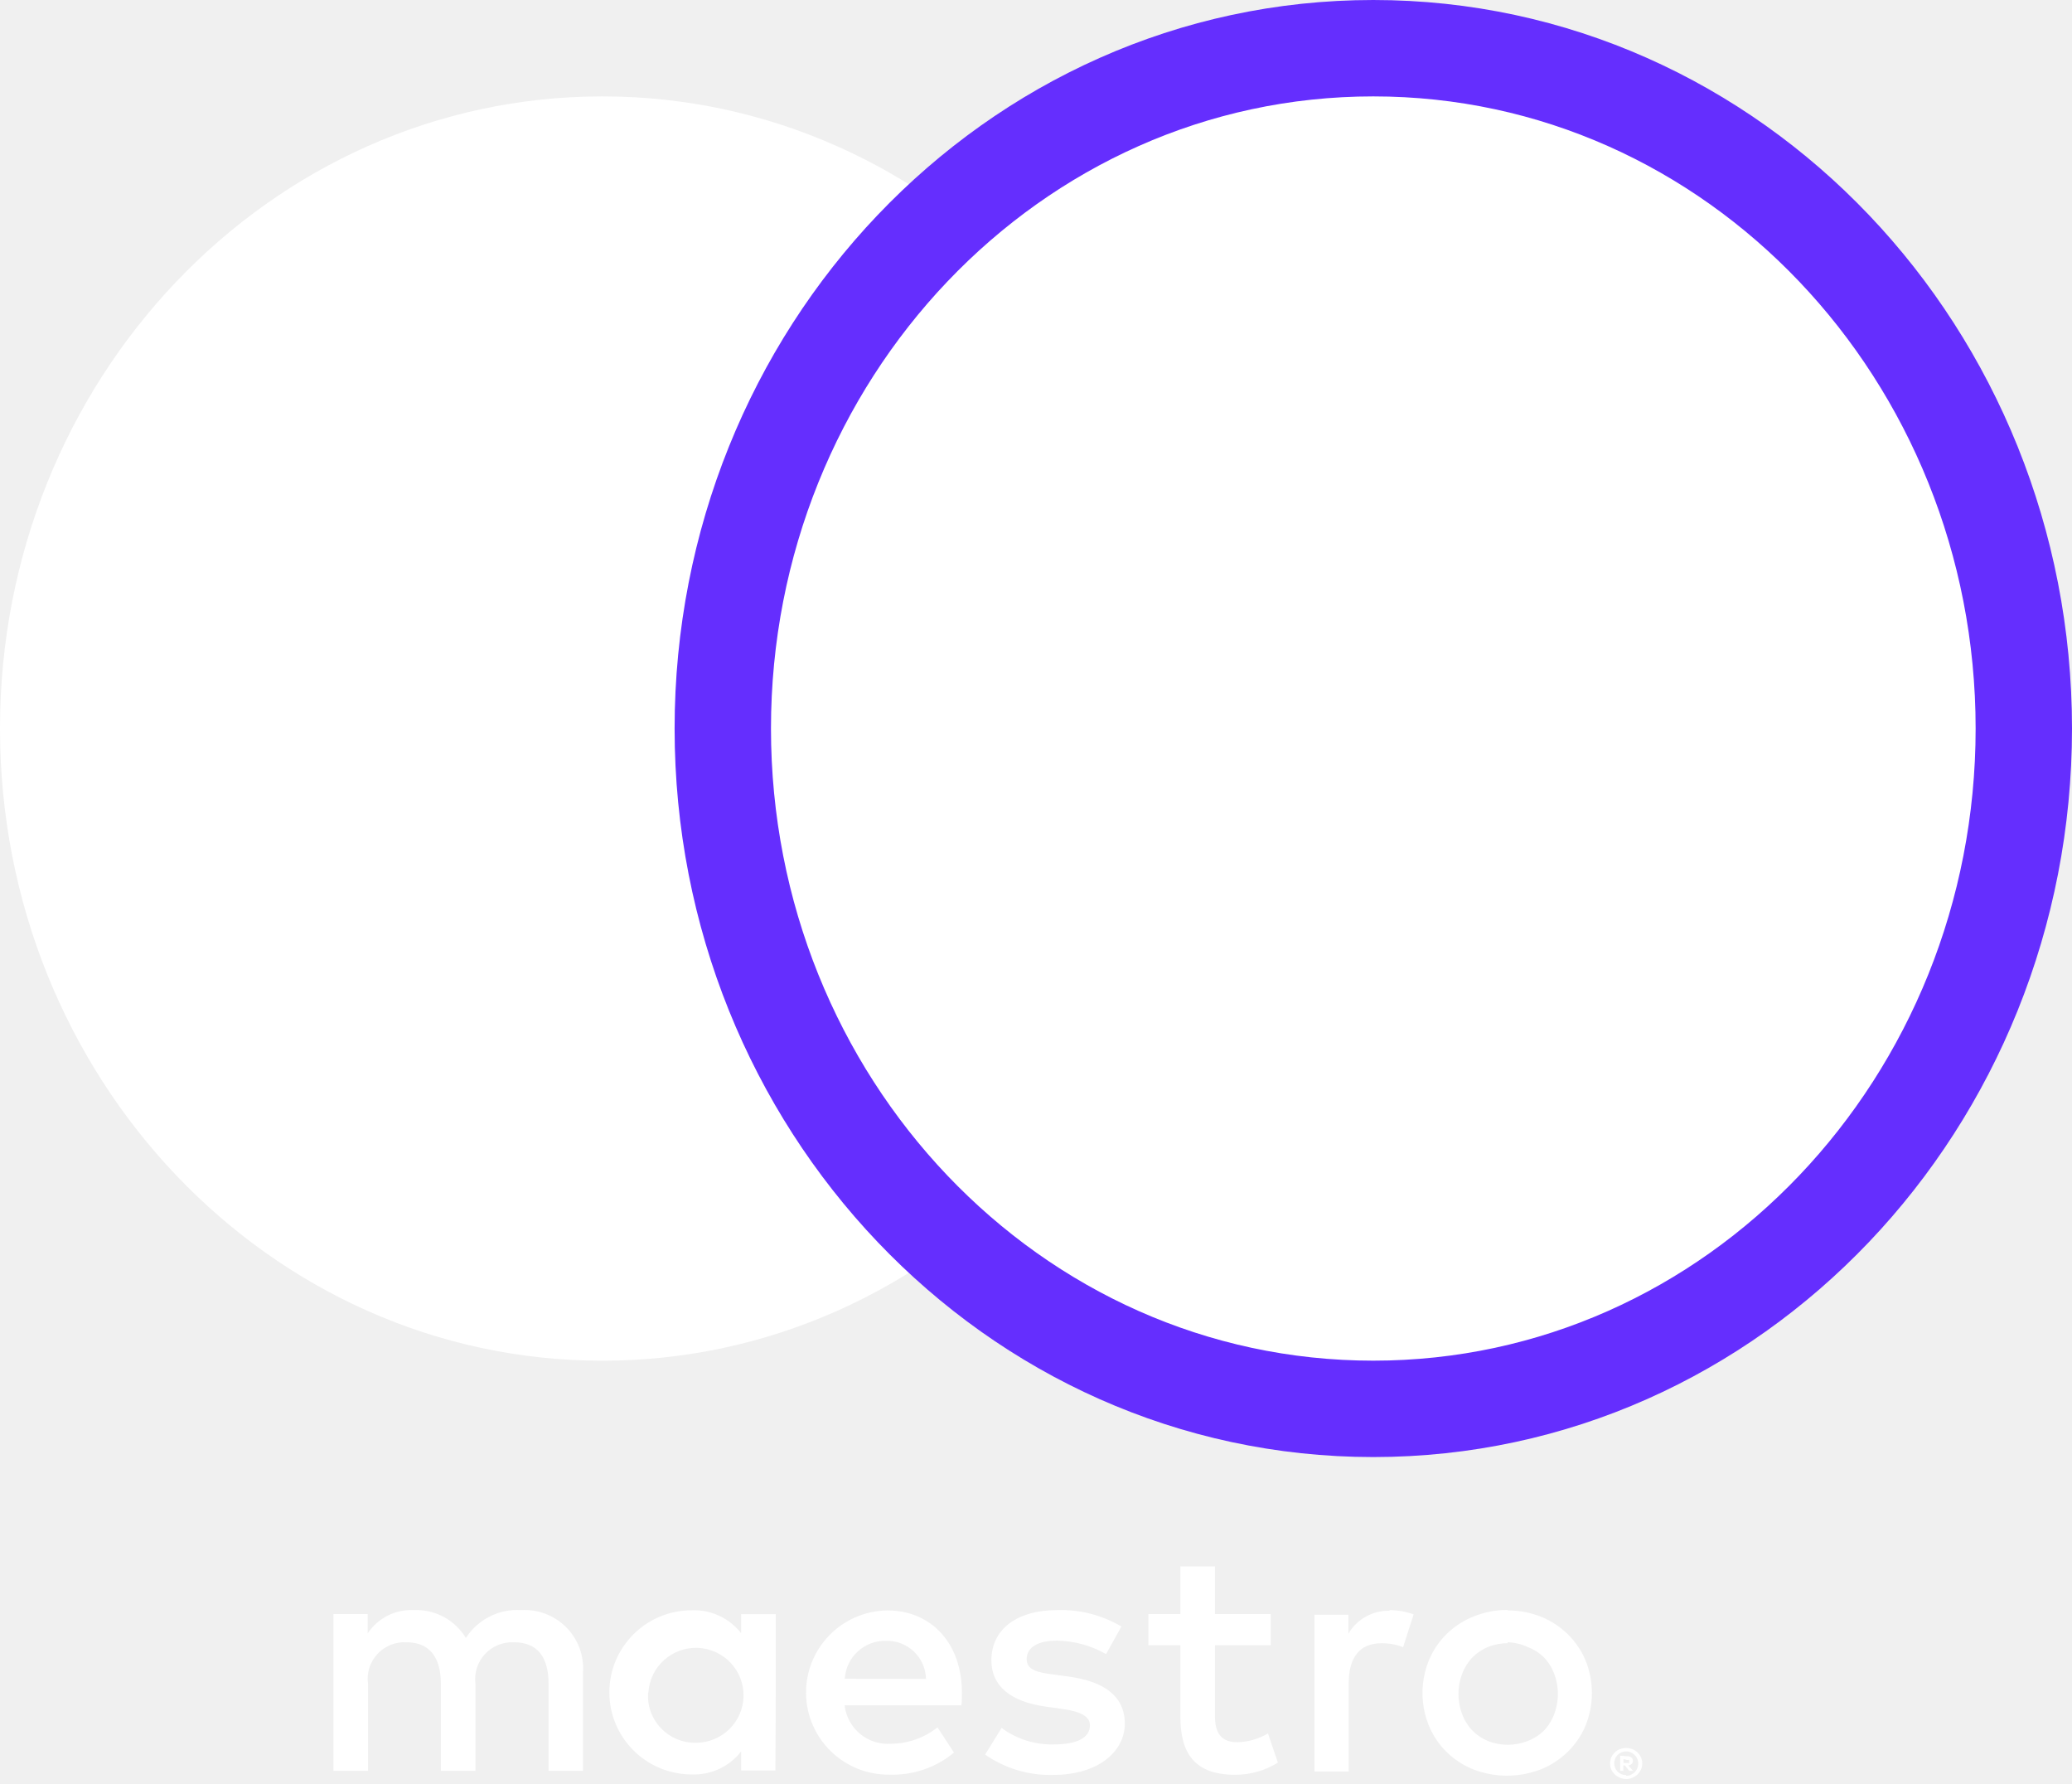
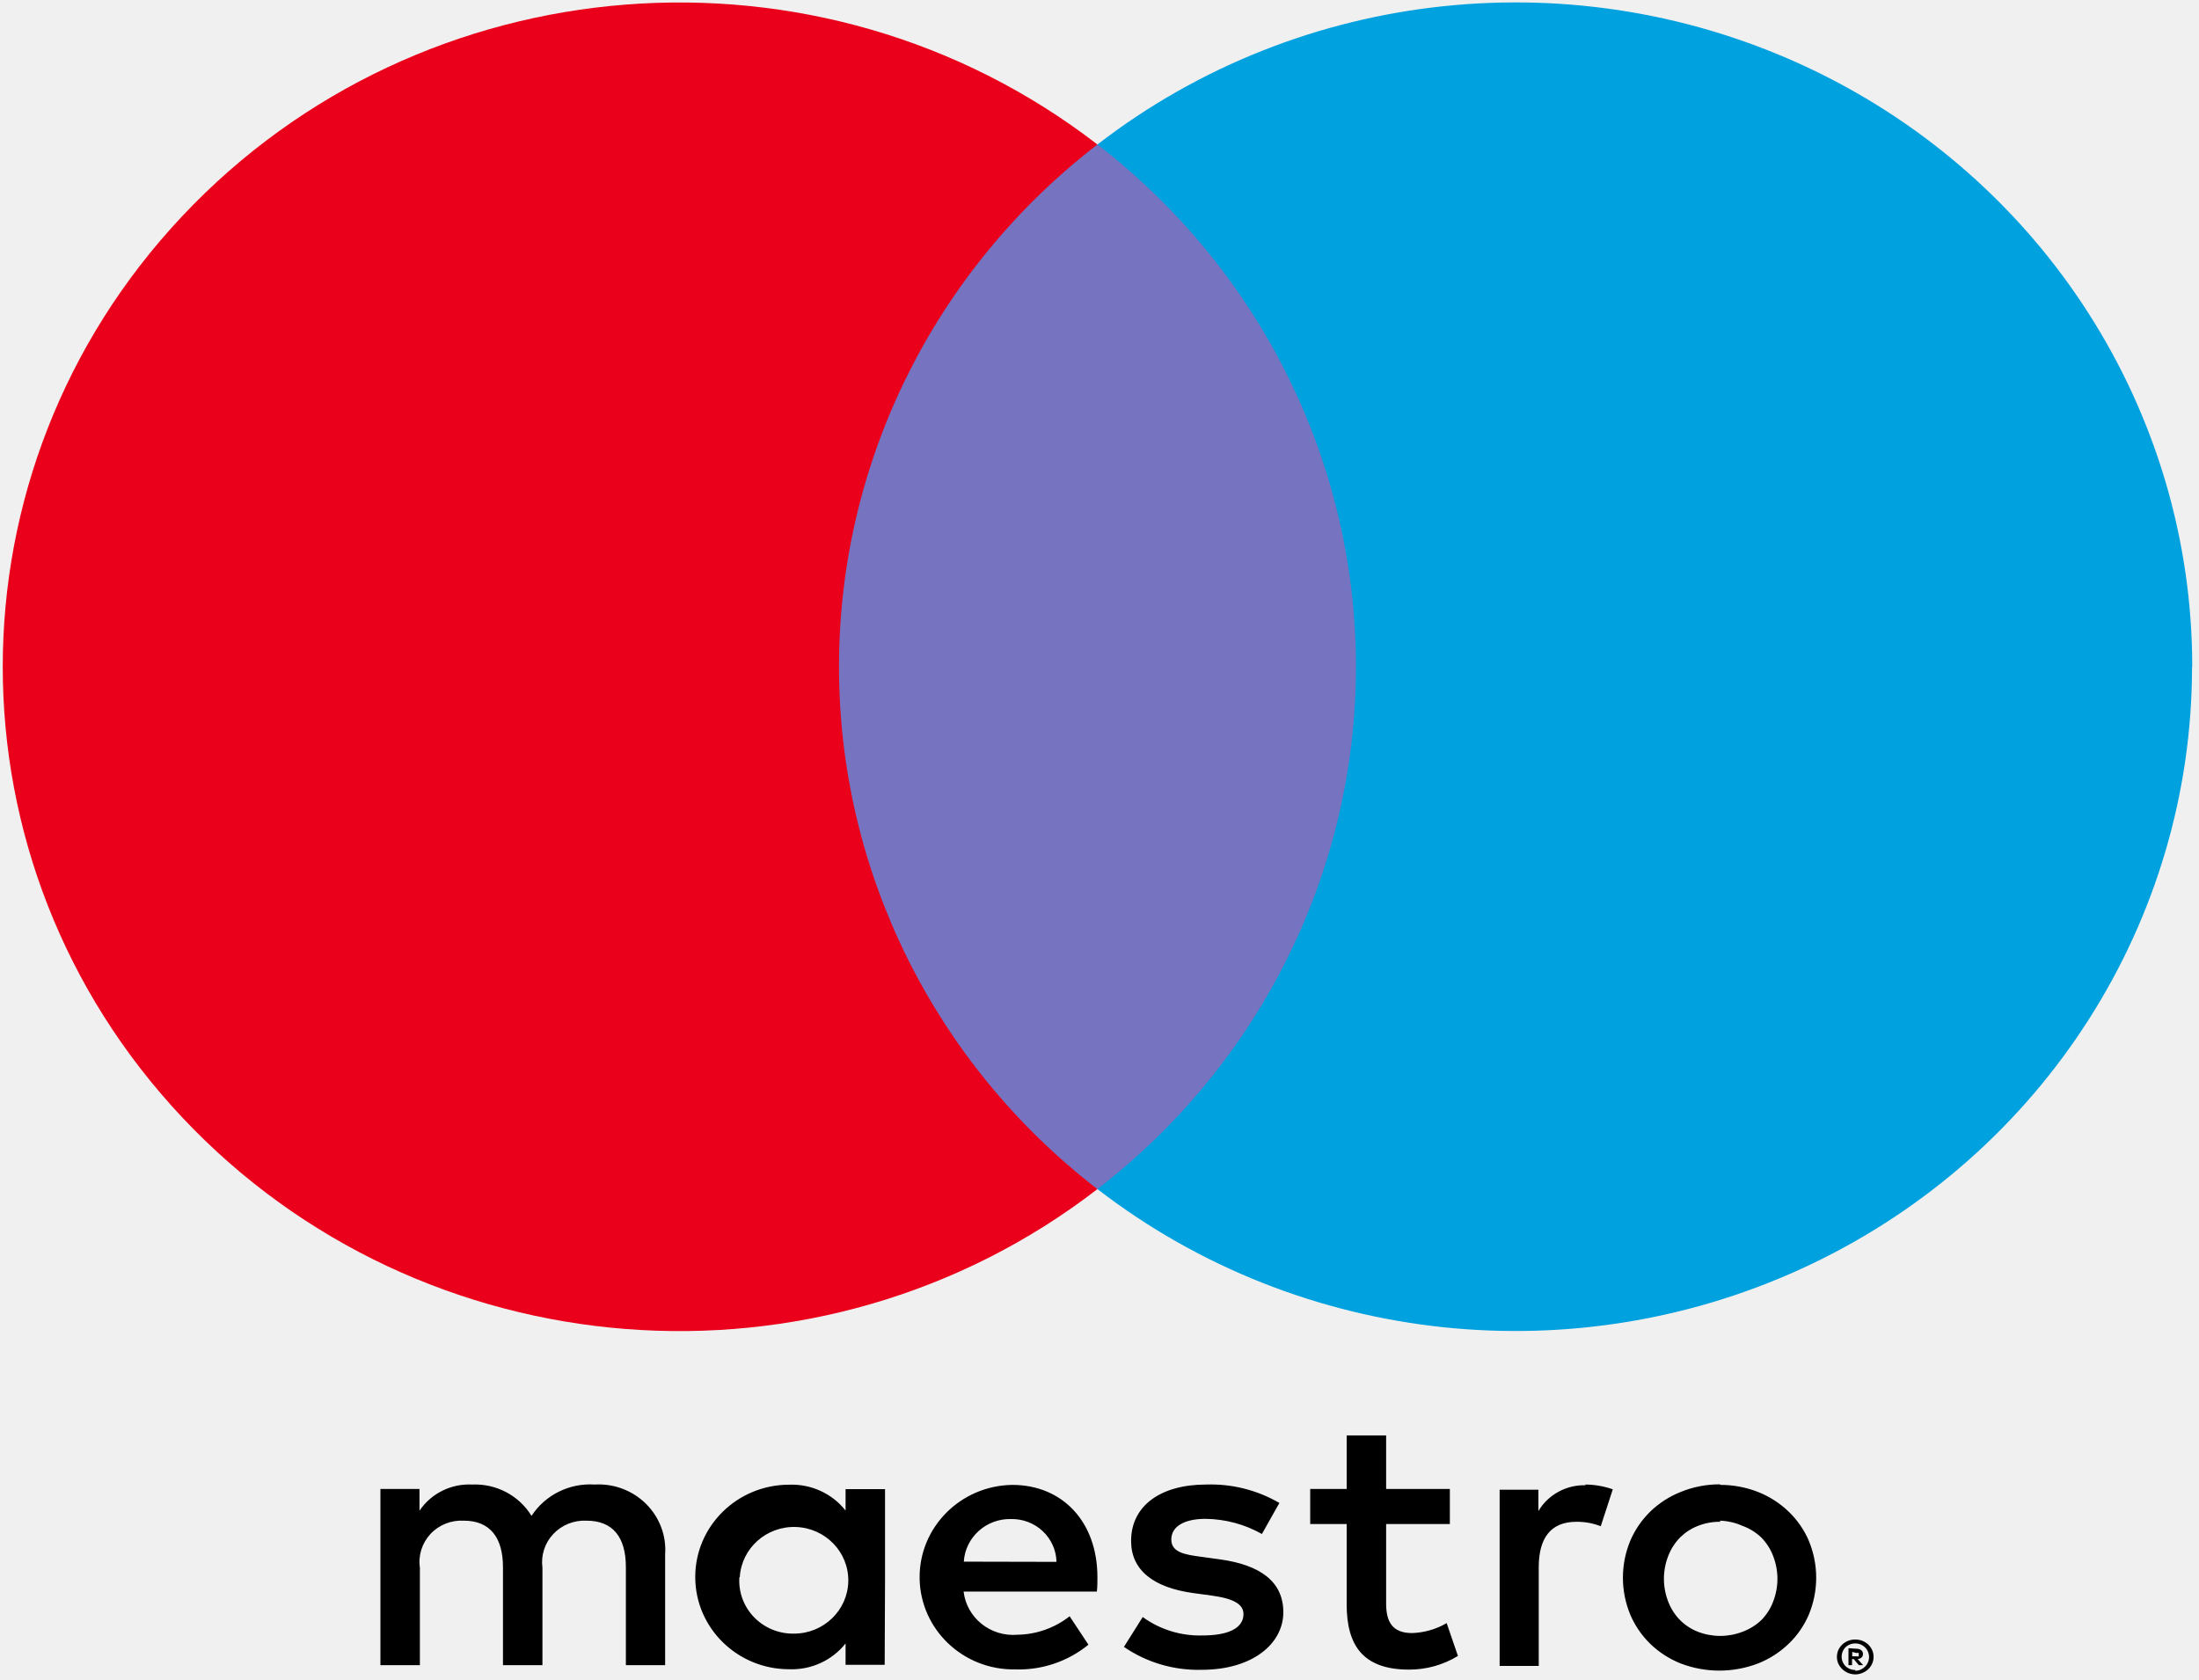
- <svg xmlns="http://www.w3.org/2000/svg" width="43" height="37" viewBox="0 0 43 37" fill="none">
-   <path d="M12.099 36.741V34.697C12.123 34.35 11.996 34.01 11.751 33.763C11.506 33.516 11.165 33.386 10.817 33.406C10.357 33.376 9.917 33.598 9.668 33.985C9.442 33.609 9.027 33.387 8.588 33.406C8.205 33.387 7.841 33.571 7.631 33.89V33.488H6.92V36.741H7.638V34.939C7.605 34.713 7.677 34.485 7.832 34.318C7.987 34.15 8.209 34.06 8.438 34.074C8.909 34.074 9.149 34.38 9.149 34.932V36.741H9.867V34.939C9.837 34.714 9.909 34.487 10.063 34.32C10.218 34.153 10.439 34.063 10.667 34.074C11.152 34.074 11.384 34.38 11.384 34.932V36.741H12.099ZM16.099 35.116V33.491H15.381V33.886C15.136 33.572 14.755 33.394 14.355 33.41C13.411 33.41 12.646 34.172 12.646 35.113C12.646 36.054 13.411 36.816 14.355 36.816C14.755 36.831 15.136 36.654 15.381 36.339V36.734H16.092L16.099 35.116ZM13.456 35.116C13.488 34.582 13.943 34.17 14.48 34.19C15.017 34.211 15.439 34.655 15.431 35.19C15.422 35.726 14.985 36.156 14.448 36.159C14.173 36.165 13.908 36.056 13.717 35.857C13.527 35.659 13.43 35.39 13.45 35.116H13.456ZM31.292 33.413C31.526 33.412 31.758 33.456 31.976 33.542C32.184 33.625 32.373 33.748 32.533 33.904C32.691 34.058 32.817 34.242 32.903 34.445C33.081 34.882 33.081 35.371 32.903 35.808C32.817 36.011 32.691 36.195 32.533 36.349C32.373 36.505 32.184 36.628 31.976 36.711C31.525 36.885 31.025 36.885 30.574 36.711C30.367 36.628 30.179 36.505 30.02 36.349C29.864 36.195 29.739 36.011 29.655 35.808C29.476 35.371 29.476 34.882 29.655 34.445C29.739 34.242 29.864 34.058 30.02 33.904C30.179 33.748 30.367 33.625 30.574 33.542C30.8 33.449 31.041 33.402 31.285 33.403L31.292 33.413ZM31.292 34.094C31.153 34.092 31.015 34.118 30.885 34.169C30.764 34.218 30.653 34.291 30.561 34.384C30.466 34.482 30.393 34.598 30.345 34.724C30.241 34.996 30.241 35.297 30.345 35.569C30.393 35.696 30.466 35.812 30.561 35.91C30.653 36.003 30.764 36.076 30.885 36.125C31.146 36.226 31.435 36.226 31.696 36.125C31.823 36.078 31.94 36.005 32.038 35.91C32.132 35.812 32.205 35.696 32.253 35.569C32.357 35.297 32.357 34.996 32.253 34.724C32.205 34.597 32.132 34.481 32.038 34.384C31.94 34.289 31.823 34.216 31.696 34.169C31.567 34.11 31.427 34.078 31.285 34.074L31.292 34.094ZM19.962 35.116C19.962 34.094 19.326 33.413 18.414 33.413C17.47 33.426 16.715 34.199 16.728 35.14C16.741 36.081 17.517 36.833 18.461 36.82C18.948 36.836 19.424 36.674 19.798 36.363L19.456 35.839C19.186 36.054 18.852 36.174 18.506 36.179C18.017 36.221 17.584 35.868 17.528 35.382H19.952C19.962 35.297 19.962 35.212 19.962 35.116ZM17.532 34.83C17.559 34.381 17.938 34.033 18.39 34.043C18.605 34.039 18.812 34.119 18.968 34.268C19.123 34.416 19.212 34.619 19.217 34.834L17.532 34.83ZM22.954 34.319C22.642 34.14 22.288 34.044 21.928 34.04C21.538 34.04 21.306 34.183 21.306 34.421C21.306 34.66 21.552 34.701 21.86 34.742L22.202 34.789C22.913 34.891 23.343 35.191 23.343 35.764C23.343 36.336 22.797 36.826 21.856 36.826C21.352 36.84 20.858 36.692 20.444 36.404L20.786 35.852C21.1 36.084 21.483 36.204 21.873 36.193C22.359 36.193 22.619 36.05 22.619 35.798C22.619 35.614 22.434 35.511 22.044 35.457L21.703 35.409C20.971 35.307 20.574 34.98 20.574 34.449C20.574 33.801 21.108 33.406 21.942 33.406C22.409 33.391 22.87 33.509 23.272 33.747L22.954 34.319ZM26.372 34.135H25.214V35.603C25.214 35.944 25.33 36.148 25.685 36.148C25.907 36.141 26.124 36.078 26.314 35.965L26.52 36.571C26.253 36.737 25.945 36.824 25.631 36.823C24.79 36.823 24.496 36.373 24.496 35.617V34.135H23.832V33.488H24.496V32.5H25.214V33.488H26.372V34.135ZM28.831 33.406C29.003 33.407 29.174 33.437 29.337 33.495L29.118 34.176C28.977 34.12 28.826 34.092 28.673 34.094C28.208 34.094 27.99 34.394 27.99 34.932V36.755H27.279V33.502H27.983V33.897C28.161 33.592 28.491 33.409 28.844 33.42L28.831 33.406ZM33.747 36.268C33.791 36.267 33.836 36.275 33.877 36.291C33.916 36.307 33.952 36.331 33.983 36.36C34.013 36.389 34.037 36.424 34.055 36.462C34.09 36.542 34.09 36.633 34.055 36.714C34.037 36.752 34.013 36.787 33.983 36.816C33.952 36.845 33.916 36.868 33.877 36.884C33.836 36.902 33.792 36.912 33.747 36.911C33.615 36.91 33.495 36.834 33.439 36.714C33.405 36.633 33.405 36.542 33.439 36.462C33.457 36.424 33.481 36.389 33.511 36.36C33.542 36.331 33.578 36.307 33.617 36.291C33.653 36.277 33.691 36.269 33.73 36.268H33.747ZM33.747 36.843C33.781 36.844 33.815 36.837 33.846 36.823C33.876 36.81 33.902 36.791 33.925 36.769C33.984 36.709 34.009 36.625 33.994 36.543C33.978 36.462 33.923 36.393 33.846 36.36C33.815 36.346 33.781 36.339 33.747 36.339C33.713 36.339 33.679 36.346 33.648 36.36C33.617 36.372 33.589 36.391 33.566 36.414C33.477 36.511 33.477 36.658 33.566 36.755C33.614 36.803 33.679 36.83 33.747 36.83V36.843ZM33.767 36.438C33.799 36.437 33.831 36.446 33.856 36.465C33.877 36.483 33.889 36.509 33.887 36.537C33.888 36.56 33.879 36.582 33.863 36.598C33.843 36.616 33.818 36.627 33.791 36.629L33.891 36.741H33.812L33.72 36.629H33.689V36.741H33.624V36.428L33.767 36.438ZM33.692 36.496V36.578H33.767C33.781 36.582 33.795 36.582 33.808 36.578C33.813 36.568 33.813 36.557 33.808 36.547C33.813 36.537 33.813 36.526 33.808 36.516C33.795 36.512 33.781 36.512 33.767 36.516L33.692 36.496Z" fill="white" />
-   <ellipse cx="12.5" cy="15.116" rx="12.5" ry="13.116" fill="white" />
-   <path d="M28.5 29.231C36.001 29.231 42 22.866 42 15.116C42 7.366 36.001 1 28.5 1C20.999 1 15 7.366 15 15.116C15 22.866 20.999 29.231 28.5 29.231Z" fill="white" stroke="#652EFE" stroke-width="2" />
+ <svg xmlns="http://www.w3.org/2000/svg" width="55" height="42" viewBox="0 0 55 42" fill="none">
+   <path d="M16.636 41.649V38.88C16.67 38.41 16.495 37.949 16.158 37.614C15.82 37.279 15.353 37.103 14.874 37.131C14.241 37.09 13.636 37.391 13.294 37.915C12.983 37.406 12.413 37.105 11.809 37.131C11.283 37.105 10.782 37.354 10.492 37.786V37.242H9.515V41.649H10.502V39.208C10.457 38.902 10.556 38.593 10.769 38.365C10.982 38.138 11.288 38.017 11.602 38.035C12.251 38.035 12.58 38.451 12.58 39.198V41.649H13.567V39.208C13.526 38.903 13.625 38.595 13.838 38.369C14.05 38.143 14.354 38.02 14.667 38.035C15.334 38.035 15.654 38.451 15.654 39.198V41.649H16.636ZM22.136 39.448V37.246H21.149V37.782C20.813 37.355 20.288 37.115 19.739 37.135C18.441 37.135 17.389 38.169 17.389 39.443C17.389 40.718 18.441 41.751 19.739 41.751C20.288 41.771 20.813 41.531 21.149 41.105V41.64H22.127L22.136 39.448ZM18.503 39.448C18.546 38.723 19.171 38.166 19.91 38.193C20.648 38.221 21.229 38.822 21.217 39.548C21.205 40.273 20.605 40.856 19.866 40.86C19.488 40.869 19.123 40.72 18.862 40.452C18.601 40.183 18.467 39.818 18.493 39.448H18.503ZM43.027 37.14C43.349 37.139 43.668 37.199 43.967 37.315C44.253 37.428 44.513 37.594 44.733 37.805C44.951 38.013 45.124 38.263 45.241 38.538C45.487 39.13 45.487 39.793 45.241 40.385C45.124 40.66 44.951 40.91 44.733 41.118C44.513 41.329 44.253 41.495 43.967 41.608C43.347 41.844 42.66 41.844 42.04 41.608C41.756 41.495 41.497 41.329 41.278 41.118C41.063 40.909 40.892 40.66 40.775 40.385C40.53 39.793 40.53 39.13 40.775 38.538C40.892 38.264 41.063 38.014 41.278 37.805C41.497 37.594 41.756 37.428 42.04 37.315C42.35 37.189 42.682 37.125 43.018 37.126L43.027 37.14ZM43.027 38.063C42.836 38.06 42.645 38.095 42.468 38.165C42.3 38.23 42.148 38.33 42.021 38.455C41.891 38.588 41.791 38.745 41.725 38.917C41.581 39.285 41.581 39.693 41.725 40.062C41.791 40.234 41.891 40.391 42.021 40.523C42.148 40.649 42.3 40.748 42.468 40.814C42.826 40.952 43.224 40.952 43.582 40.814C43.757 40.75 43.917 40.651 44.052 40.523C44.182 40.391 44.283 40.234 44.348 40.062C44.492 39.693 44.492 39.285 44.348 38.917C44.283 38.745 44.182 38.588 44.052 38.455C43.917 38.327 43.757 38.228 43.582 38.165C43.404 38.085 43.213 38.041 43.018 38.035L43.027 38.063ZM27.448 39.448C27.448 38.063 26.574 37.14 25.319 37.14C24.021 37.158 22.983 38.206 23.001 39.48C23.02 40.755 24.087 41.773 25.385 41.755C26.054 41.778 26.708 41.558 27.223 41.137L26.753 40.426C26.381 40.718 25.922 40.881 25.446 40.888C24.774 40.944 24.178 40.466 24.101 39.808H27.434C27.448 39.692 27.448 39.577 27.448 39.448ZM24.106 39.06C24.144 38.451 24.665 37.98 25.286 37.994C25.581 37.988 25.867 38.097 26.081 38.298C26.294 38.499 26.418 38.775 26.424 39.065L24.106 39.06ZM31.562 38.368C31.132 38.125 30.647 37.995 30.151 37.989C29.616 37.989 29.296 38.183 29.296 38.506C29.296 38.829 29.634 38.885 30.057 38.94L30.527 39.005C31.505 39.143 32.098 39.549 32.098 40.325C32.098 41.1 31.345 41.765 30.053 41.765C29.36 41.783 28.679 41.582 28.111 41.192L28.581 40.445C29.013 40.759 29.539 40.921 30.076 40.906C30.744 40.906 31.101 40.712 31.101 40.371C31.101 40.121 30.847 39.983 30.311 39.909L29.841 39.845C28.835 39.706 28.29 39.263 28.29 38.543C28.29 37.666 29.023 37.131 30.17 37.131C30.812 37.11 31.447 37.27 31.999 37.592L31.562 38.368ZM36.263 38.118H34.669V40.108C34.669 40.569 34.829 40.846 35.318 40.846C35.623 40.836 35.92 40.751 36.183 40.597L36.465 41.418C36.098 41.643 35.675 41.761 35.242 41.76C34.086 41.76 33.682 41.151 33.682 40.126V38.118H32.77V37.242H33.682V35.903H34.669V37.242H36.263V38.118ZM39.642 37.131C39.88 37.132 40.115 37.172 40.338 37.251L40.037 38.174C39.843 38.098 39.635 38.06 39.426 38.063C38.787 38.063 38.486 38.469 38.486 39.198V41.668H37.508V37.26H38.477V37.795C38.721 37.383 39.176 37.135 39.661 37.149L39.642 37.131ZM46.402 41.008C46.463 41.007 46.524 41.018 46.581 41.04C46.635 41.062 46.684 41.093 46.727 41.132C46.768 41.172 46.801 41.219 46.825 41.271C46.873 41.38 46.873 41.503 46.825 41.612C46.801 41.664 46.768 41.711 46.727 41.751C46.684 41.79 46.635 41.821 46.581 41.843C46.525 41.867 46.464 41.88 46.402 41.88C46.22 41.879 46.056 41.774 45.979 41.612C45.932 41.503 45.932 41.38 45.979 41.271C46.003 41.219 46.037 41.172 46.078 41.132C46.12 41.093 46.17 41.062 46.224 41.04C46.273 41.021 46.326 41.01 46.379 41.008H46.402ZM46.402 41.788C46.449 41.788 46.496 41.779 46.539 41.76C46.579 41.742 46.616 41.717 46.647 41.686C46.728 41.606 46.763 41.492 46.742 41.381C46.72 41.27 46.644 41.177 46.539 41.132C46.496 41.114 46.449 41.105 46.402 41.105C46.355 41.105 46.309 41.114 46.266 41.132C46.224 41.149 46.185 41.174 46.153 41.206C46.031 41.337 46.031 41.537 46.153 41.668C46.219 41.733 46.309 41.77 46.402 41.769V41.788ZM46.431 41.238C46.474 41.236 46.518 41.249 46.553 41.275C46.582 41.299 46.598 41.335 46.595 41.372C46.596 41.403 46.584 41.433 46.562 41.455C46.535 41.48 46.5 41.494 46.463 41.497L46.6 41.649H46.492L46.365 41.497H46.322V41.649H46.233V41.225L46.431 41.238ZM46.327 41.317V41.428H46.431C46.449 41.433 46.468 41.433 46.487 41.428C46.494 41.415 46.494 41.399 46.487 41.386C46.494 41.373 46.494 41.358 46.487 41.345C46.468 41.339 46.449 41.339 46.431 41.345L46.327 41.317Z" fill="black" />
+   <path d="M34.853 3.614H20.045V29.741H34.853V3.614Z" fill="#7673C0" />
+   <path d="M20.985 16.68C20.979 11.581 23.363 6.762 27.448 3.614C20.51 -1.74 10.546 -0.96 4.559 5.405C-1.428 11.771 -1.428 21.585 4.559 27.95C10.546 34.316 20.51 35.095 27.448 29.742C23.364 26.594 20.981 21.778 20.985 16.68Z" fill="#EB001B" />
+   <path d="M54.826 16.68C54.825 23.04 51.125 28.841 45.299 31.62C39.473 34.4 32.542 33.67 27.448 29.741C31.531 26.591 33.914 21.776 33.914 16.678C33.914 11.58 31.531 6.764 27.448 3.614C32.542 -0.318 39.475 -1.049 45.303 1.731C51.131 4.511 54.831 10.314 54.831 16.675L54.826 16.68Z" fill="#00A1DF" />
</svg>
